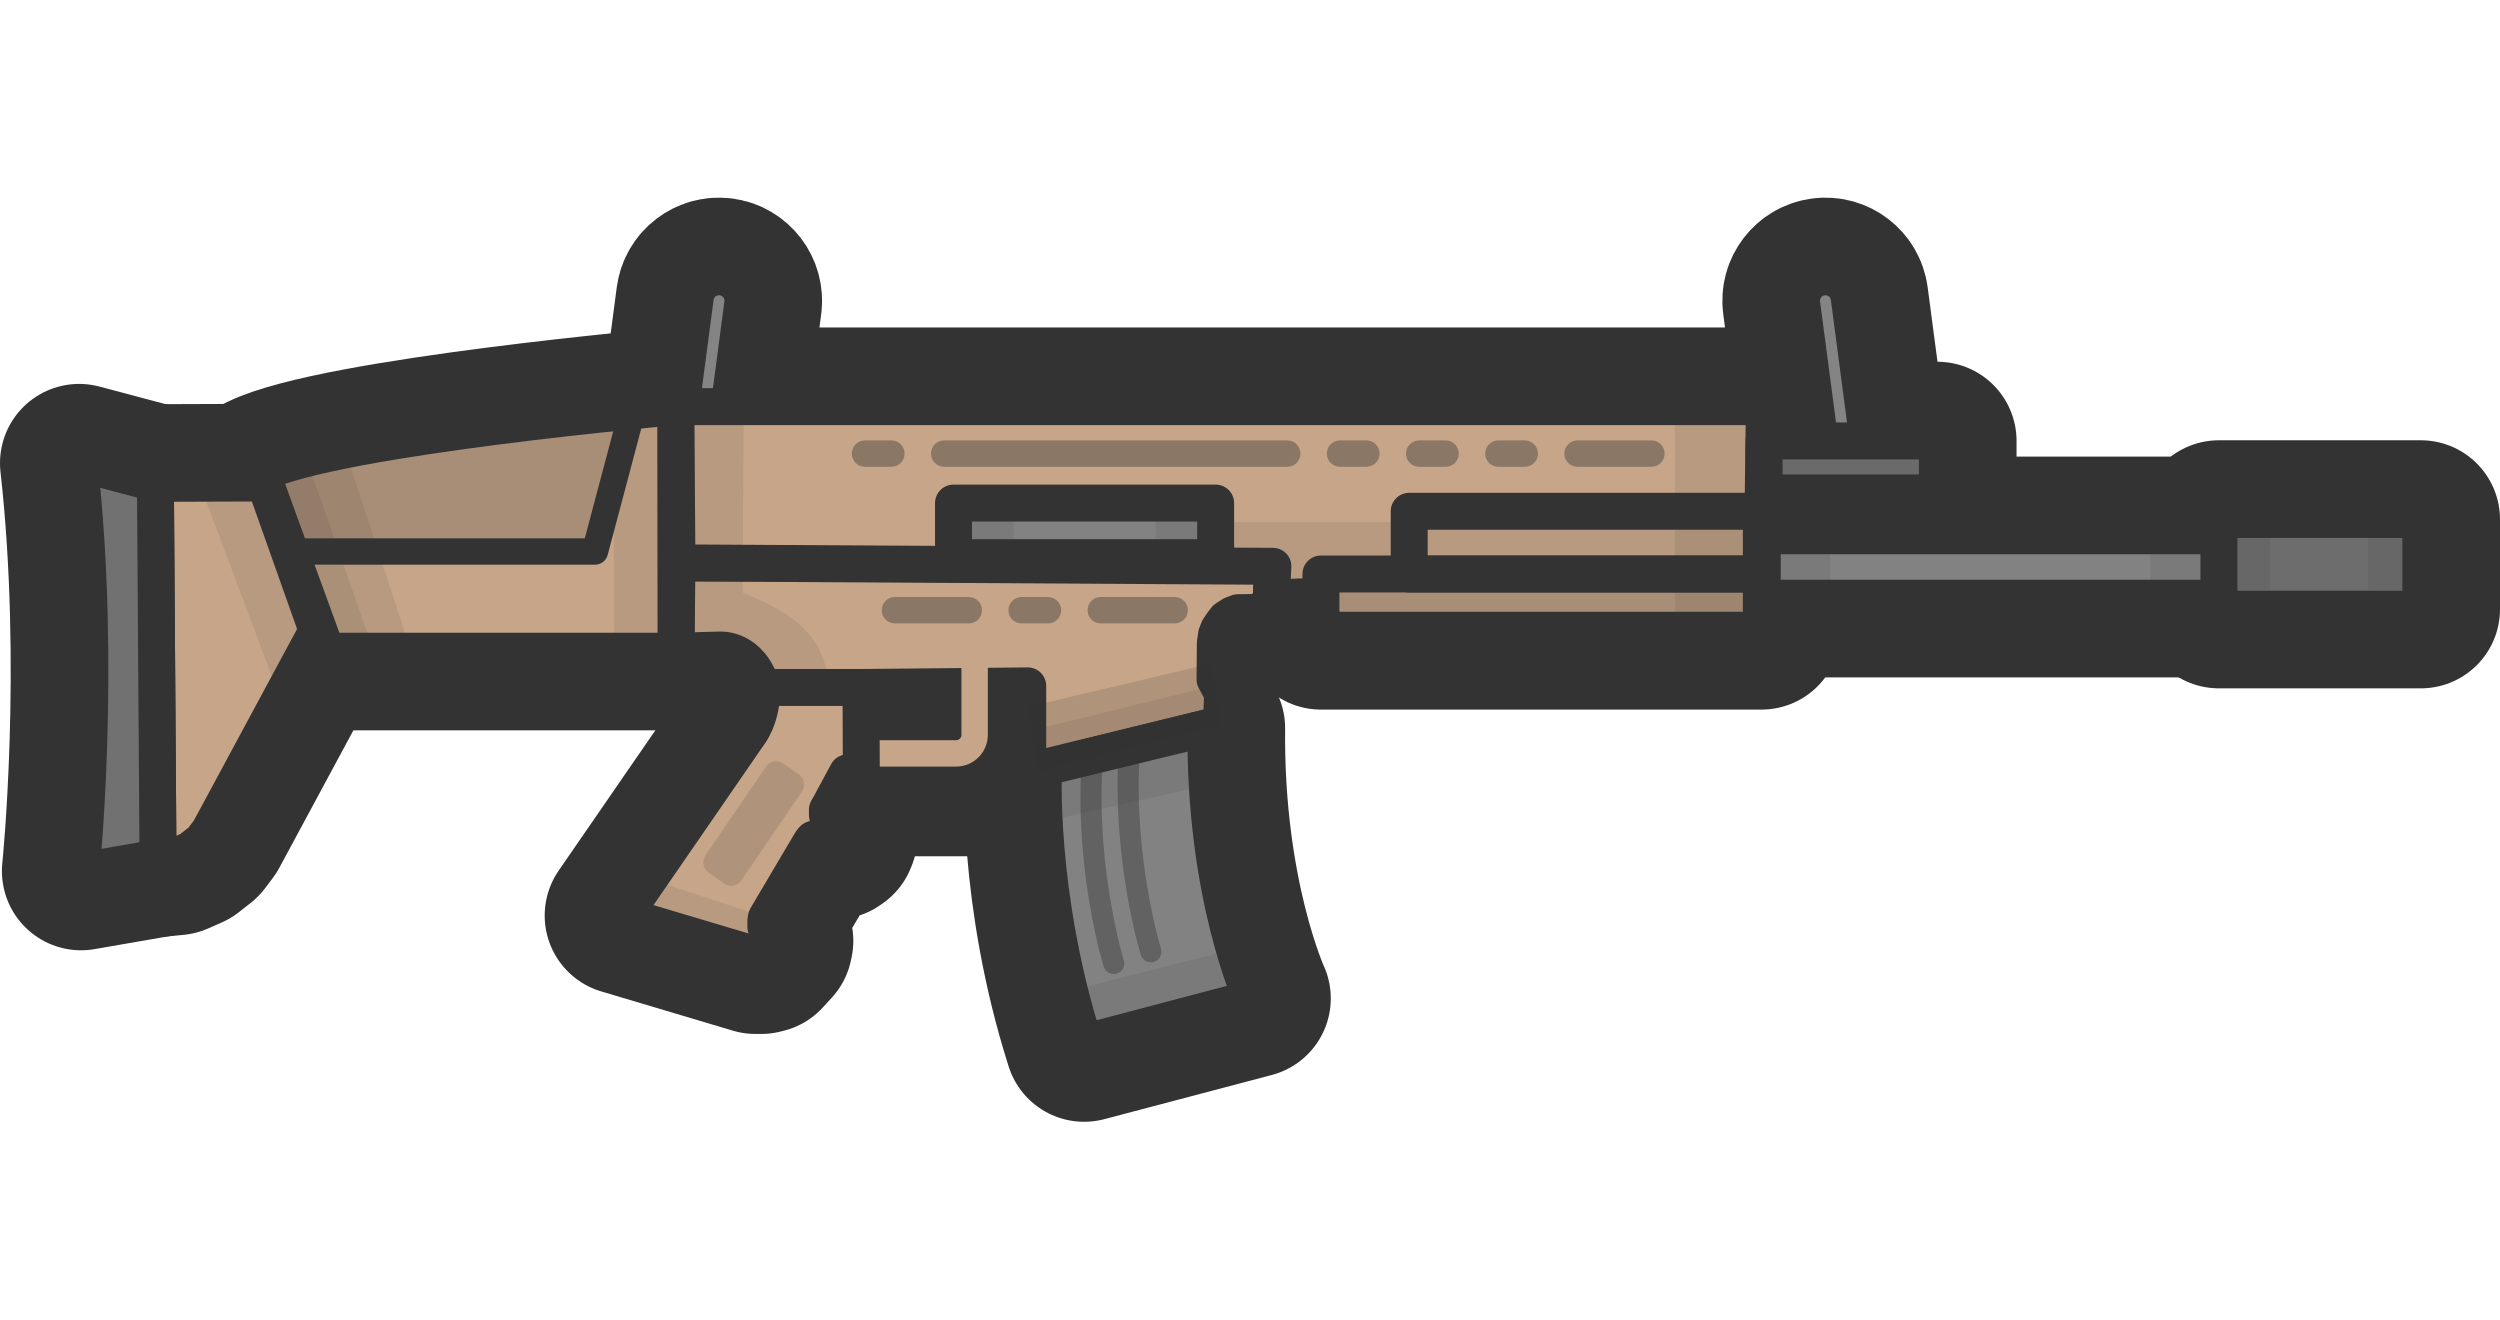
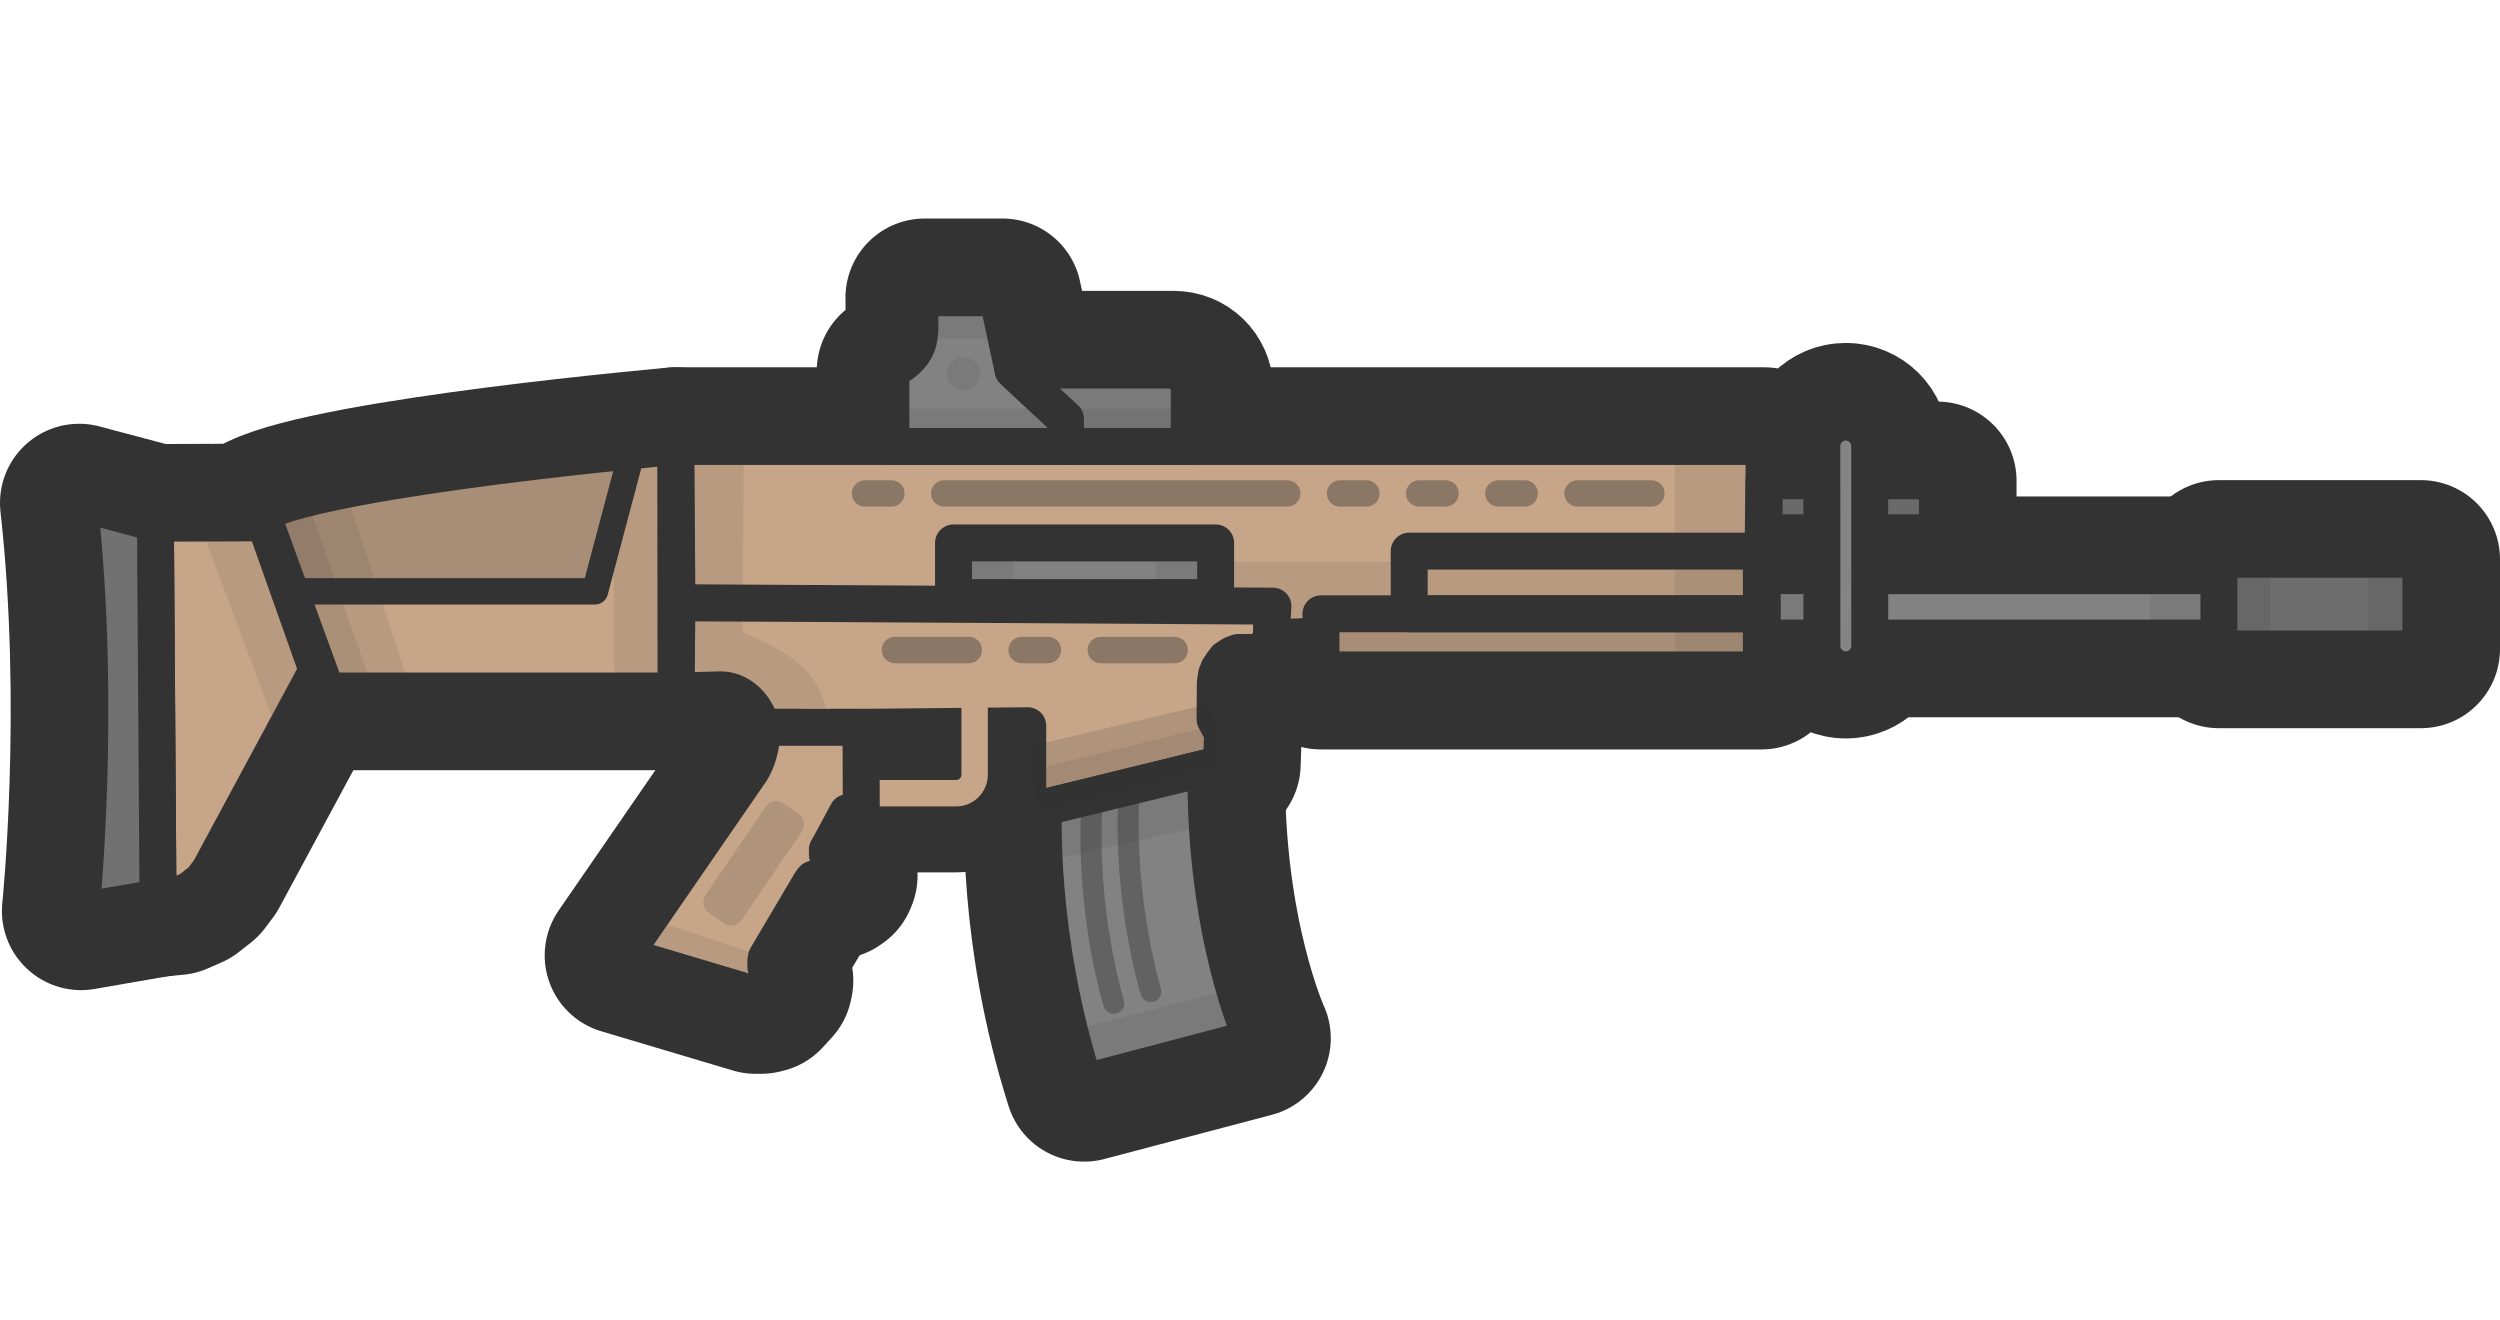
- <svg xmlns="http://www.w3.org/2000/svg" width="473.676mm" height="250mm" viewBox="0 0 473.676 250" version="1.1" id="svg5">
+ <svg xmlns="http://www.w3.org/2000/svg" width="473.676mm" height="250mm" viewBox="0 0 473.676 250" version="1.1" id="svg5" xml:space="preserve">
  <defs id="defs2">
    <clipPath clipPathUnits="userSpaceOnUse" id="clipPath2">
      <path id="lpe_path-effect2" style="stroke:#c7a588;stroke-width:0" class="powerclip" d="M 140.587,221.621 H 182.294 V 258 h -41.707 z m -4.444,-2.621 v 14.2 h 1.904 v 30.757 h 14.2 v -30.757 h 28.853 V 219 H 152.248 138.048 Z" />
    </clipPath>
  </defs>
  <g id="layer1">
-     <g id="g5" transform="translate(-141.9583,-225.4243)">
-       <path style="fill:none;fill-opacity:1;stroke:#333333;stroke-width:30;stroke-linecap:round;stroke-linejoin:round;stroke-miterlimit:4;stroke-dasharray:none;stroke-opacity:1" d="m 305.149,372.666 31.537,2.6e-4" id="path2535-7" />
-       <rect style="fill:none;fill-opacity:1;fill-rule:evenodd;stroke:#333333;stroke-width:30;stroke-linecap:round;stroke-linejoin:round;stroke-miterlimit:4;stroke-dasharray:none;stroke-dashoffset:188.976;stroke-opacity:1" id="rect12463-8" width="9.068" height="36.937" x="442.168" y="339.249" ry="4.534" transform="rotate(-7.51526)" />
-       <rect style="fill:none;fill-opacity:1;fill-rule:evenodd;stroke:#333333;stroke-width:30;stroke-linecap:round;stroke-linejoin:round;stroke-miterlimit:4;stroke-dasharray:none;stroke-dashoffset:188.976;stroke-opacity:1" id="rect12463-1-7" width="9.068" height="36.937" x="-317.264" y="239.062" ry="4.534" transform="matrix(-0.9914101,-0.1307902,-0.1307902,0.9914101,0,0)" />
-       <path style="fill:none;fill-opacity:1;stroke:#333333;stroke-width:30;stroke-linecap:butt;stroke-linejoin:round;stroke-miterlimit:4;stroke-dasharray:none;stroke-opacity:1" d="m 286.335,355.681 c 0,5.886 -2.478,8.828 -2.478,8.828 l -23.697,34.385 24.937,7.434 h 1.084 l 0.62,-0.155 1.704,-1.859 0.131,-0.62 -0.103,-0.274 -0.821,-1.197 -0.342,-0.479 -0.308,-0.718 v -1.129 l 0.103,-0.616 8.105,-13.713 0.513,-0.821 0.274,-0.308 0.513,-0.171 3.009,0.342 h 0.581 l 0.445,-0.308 0.205,-0.513 -0.068,-0.684 -1.573,-2.291 -0.445,-0.992 v -0.992 l 0.479,-0.821 3.317,-6.155 2.63,-0.155 -0.056,-16.021 z" id="path869-7" />
-       <path style="fill:none;fill-opacity:1;stroke:#333333;stroke-width:30;stroke-linecap:butt;stroke-linejoin:round;stroke-miterlimit:4;stroke-dasharray:none;stroke-opacity:1" d="m 270.226,332.067 -0.237,-29.601 206.263,3.9e-4 -0.539,42.404 -83.475,6e-5 -0.808,-6.463 -8.613,0.326 0.319,-6.012 z" id="path2881-9" />
-       <path style="fill:none;fill-opacity:1;stroke:#333333;stroke-width:30;stroke-linecap:butt;stroke-linejoin:round;stroke-miterlimit:4;stroke-dasharray:none;stroke-opacity:1" d="m 347.371,422.969 c -8.976,-28.185 -7.693,-52.095 -7.693,-52.095 l 30.774,-7.497 c -0.332,31.642 8.65,51.22 8.65,51.22 z" id="path5997-1" />
-       <rect style="fill:none;fill-opacity:1;fill-rule:evenodd;stroke:#333333;stroke-width:30;stroke-linecap:round;stroke-linejoin:round;stroke-miterlimit:4;stroke-dasharray:none;stroke-dashoffset:188.976;stroke-opacity:1" id="rect11363-5" width="87.792" height="11.827" x="475.852" y="326.942" ry="0" />
-       <rect style="fill:none;fill-opacity:1;fill-rule:evenodd;stroke:#333333;stroke-width:30;stroke-linecap:round;stroke-linejoin:round;stroke-miterlimit:4;stroke-dasharray:none;stroke-dashoffset:188.976;stroke-opacity:1" id="rect11621-5" width="38.257" height="17.003" x="562.377" y="323.842" />
-       <rect style="fill:none;fill-opacity:1;fill-rule:evenodd;stroke:#333333;stroke-width:30;stroke-linecap:round;stroke-linejoin:round;stroke-miterlimit:4;stroke-dasharray:none;stroke-dashoffset:188.976;stroke-opacity:1" id="rect12125-5" width="32.831" height="9.854" x="476.204" y="308.966" />
-       <path style="fill:none;fill-opacity:1;stroke:#333333;stroke-width:30;stroke-linecap:butt;stroke-linejoin:round;stroke-miterlimit:4;stroke-dasharray:none;stroke-opacity:1" d="m 270.048,348.805 -66.238,3.4e-4 -12.29,-33.708 c 14.383,-6.986 78.468,-12.631 78.468,-12.631 z" id="path12702-8" />
-       <path style="fill:none;fill-opacity:1;stroke:#333333;stroke-width:30;stroke-linecap:butt;stroke-linejoin:round;stroke-miterlimit:4;stroke-dasharray:none;stroke-opacity:1" d="m 202.062,344.893 -20.384,37.834 -1.468,1.957 -2.283,1.794 -2.609,1.142 -3.425,0.326 -0.489,-70.938 20.746,-0.076 z" id="path14655-2" />
-       <path style="fill:none;fill-opacity:1;stroke:#333333;stroke-width:30;stroke-linecap:butt;stroke-linejoin:round;stroke-miterlimit:4;stroke-dasharray:none;stroke-opacity:1" d="m 156.958,313.165 c 4.345,38.745 0.362,77.31 0.362,77.31 l 14.573,-2.53 -0.489,-70.938 z" id="path15569-9" />
+     <g id="g3" transform="translate(48.01259,-184.6103)">
+       <path style="fill:none;fill-opacity:1;stroke:#333333;stroke-width:30;stroke-linecap:butt;stroke-linejoin:round;stroke-miterlimit:4;stroke-dasharray:none;stroke-opacity:1" d="m 157.401,389.705 c -8.976,-28.185 -7.693,-52.095 -7.693,-52.095 l 30.774,-7.497 c -0.332,31.642 8.65,51.22 8.65,51.22 z" id="path5997-18" />
+       <path style="fill:none;fill-opacity:1;stroke:#333333;stroke-width:30;stroke-linecap:butt;stroke-linejoin:round;stroke-miterlimit:4;stroke-dasharray:none;stroke-opacity:1" d="m 96.364,322.417 c -2.264,-7.614 -8.021,-7.098 -8.021,-7.098 l -8.266,0.221 0.178,-16.737 112.91,-2.5e-4 -0.319,6.666 -0.418,0.925 -0.627,0.686 -0.686,0.567 -0.835,0.477 -0.746,0.089 -2.984,0.03 -1.104,0.418 -1.193,0.776 -0.656,0.865 -0.686,1.014 -0.418,1.044 -0.239,1.671 -0.054,6.858 1.428,2.651 -0.204,5.813 -36.711,9.084 v -16.324 l -31.593,0.303 z" id="path2125-7" />
+       <rect style="fill:none;stroke:#333333;stroke-width:30;stroke-dasharray:none;stroke-opacity:1" id="rect1-5" width="30" height="20" x="106.653" y="314.9" ry="3.508" />
+       <path style="fill:none;fill-opacity:1;stroke:#333333;stroke-width:30;stroke-linecap:butt;stroke-linejoin:round;stroke-miterlimit:4;stroke-dasharray:none;stroke-opacity:1" d="m 80.255,298.803 -0.237,-29.601 206.263,3.9e-4 -0.539,42.404 -83.475,6e-5 -0.808,-6.463 -8.613,0.326 0.319,-6.012 z" id="path2881-0" />
+       <path id="rect5446-2" style="fill:none;fill-opacity:0.1;fill-rule:evenodd;stroke:#333333;stroke-width:30;stroke-linecap:round;stroke-linejoin:round;stroke-dasharray:none;stroke-dashoffset:188.976;stroke-opacity:1" d="m 218.991,289.03 h 66.717 v 11.881 H 218.991 Z" />
+       <path id="rect11363-7" style="fill:none;fill-rule:evenodd;stroke:#333333;stroke-width:30;stroke-linecap:round;stroke-linejoin:round;stroke-dasharray:none;stroke-dashoffset:188.976;stroke-opacity:1" d="m 285.881,293.678 h 87.792 v 11.827 H 285.881 Z" />
+       <path id="rect11621-1" style="fill:none;fill-rule:evenodd;stroke:#333333;stroke-width:30;stroke-linecap:round;stroke-linejoin:round;stroke-dasharray:none;stroke-dashoffset:188.976;stroke-opacity:1" d="m 372.406,290.578 h 38.257 v 17.003 h -38.257 z" />
+       <path id="rect12125-55" style="fill:none;fill-rule:evenodd;stroke:#333333;stroke-width:30;stroke-linecap:round;stroke-linejoin:round;stroke-dasharray:none;stroke-dashoffset:188.976;stroke-opacity:1" d="m 286.233,275.702 h 32.831 v 9.854 h -32.831 z" />
+       <path style="fill:none;fill-opacity:1;stroke:#333333;stroke-width:30;stroke-linecap:butt;stroke-linejoin:round;stroke-miterlimit:4;stroke-dasharray:none;stroke-opacity:1" d="m 80.078,315.541 -66.238,3.4e-4 -12.29,-33.708 c 14.383,-6.986 78.468,-12.631 78.468,-12.631 z" id="path12702-85" />
+       <path style="fill:none;fill-opacity:1;stroke:#333333;stroke-width:30;stroke-linecap:butt;stroke-linejoin:round;stroke-miterlimit:4;stroke-dasharray:none;stroke-opacity:1" d="m 12.091,311.629 -20.384,37.834 -1.468,1.957 -2.283,1.794 -2.609,1.142 -3.425,0.326 -0.489,-70.938 20.746,-0.076 z" id="path14655-6" />
+       <path style="fill:none;fill-opacity:1;stroke:#333333;stroke-width:30;stroke-linecap:butt;stroke-linejoin:round;stroke-miterlimit:4;stroke-dasharray:none;stroke-opacity:1" d="m -33.013,279.901 c 4.345,38.745 0.362,77.31 0.362,77.31 l 14.573,-2.53 -0.489,-70.938 z" id="path15569-7" />
+       <path style="fill:none;fill-opacity:1;stroke:#333333;stroke-width:30;stroke-linecap:butt;stroke-linejoin:round;stroke-miterlimit:4;stroke-dasharray:none;stroke-opacity:1" d="m 96.364,322.417 c 0,5.886 -2.478,8.828 -2.478,8.828 l -23.697,34.385 24.937,7.434 h 1.084 l 0.62,-0.155 1.704,-1.859 0.131,-0.62 -0.103,-0.274 -0.821,-1.197 -0.342,-0.479 -0.308,-0.718 v -1.129 l 0.103,-0.616 8.105,-13.713 0.513,-0.821 0.274,-0.308 0.513,-0.171 3.009,0.342 h 0.581 l 0.445,-0.308 0.205,-0.513 -0.068,-0.684 -1.573,-2.291 -0.445,-0.992 V 345.569 l 0.479,-0.821 3.317,-6.155 2.63,-0.155 -0.056,-16.021 z" id="path869-9" />
+       <path id="rect12463-4" style="fill:none;fill-rule:evenodd;stroke:#333333;stroke-width:30;stroke-linecap:round;stroke-linejoin:round;stroke-dasharray:none;stroke-dashoffset:188.976;stroke-opacity:1" d="m 301.708,264.588 c 2.512,-6.7e-4 4.535,2.021 4.535,4.533 l 0.007,35.869 c 7.2e-4,2.512 -2.021,4.535 -4.533,4.535 -2.512,6.7e-4 -4.535,-2.021 -4.535,-4.533 l -0.007,-35.869 c -7.2e-4,-2.512 2.021,-4.535 4.533,-4.535 z" />
    </g>
-     <path id="rect12463" style="fill:#848484;fill-rule:evenodd;stroke:#333333;stroke-width:7;stroke-linecap:round;stroke-linejoin:round;stroke-dashoffset:188.976" d="m 345.278,52.488 c 2.49,-0.329 4.76,1.412 5.088,3.902 l 3.645,27.629 c 0.329,2.49 -1.412,4.76 -3.902,5.088 -2.49,0.329 -4.76,-1.412 -5.088,-3.902 l -3.645,-27.629 c -0.329,-2.49 1.412,-4.76 3.902,-5.088 z" />
-     <path id="rect12463-1" style="fill:#848484;fill-rule:evenodd;stroke:#333333;stroke-width:7;stroke-linecap:round;stroke-linejoin:round;stroke-dashoffset:188.976" d="m 136.819,52.488 c -2.49,-0.329 -4.76,1.412 -5.088,3.902 l -3.645,27.629 c -0.329,2.49 1.412,4.76 3.902,5.088 2.49,0.329 4.76,-1.412 5.088,-3.902 l 3.645,-27.629 c 0.329,-2.49 -1.412,-4.76 -3.902,-5.088 z" />
-     <path style="fill:#c7a588;fill-opacity:1;stroke:#333333;stroke-width:7;stroke-linecap:butt;stroke-linejoin:round;stroke-miterlimit:4;stroke-dasharray:none;stroke-opacity:1" d="m 144.377,130.258 c -2.264,-7.614 -8.021,-7.098 -8.021,-7.098 l -8.266,0.221 0.178,-16.737 112.91,-2.5e-4 -0.319,6.666 -0.418,0.925 -0.627,0.686 -0.686,0.567 -0.835,0.477 -0.746,0.089 -2.984,0.03 -1.104,0.418 -1.193,0.776 -0.656,0.865 -0.686,1.014 -0.418,1.044 -0.239,1.671 -0.054,6.858 1.428,2.651 -0.204,5.813 -36.711,9.084 v -16.324 l -31.593,0.303 z" id="path2125" />
-     <rect style="fill:none;stroke:#c7a588;stroke-width:5;stroke-dasharray:none;stroke-opacity:1" id="rect1" width="30" height="20" x="154.666" y="122.742" ry="3.508" />
-     <path style="fill:#c7a588;fill-opacity:1;stroke:#333333;stroke-width:7;stroke-linecap:butt;stroke-linejoin:round;stroke-miterlimit:4;stroke-dasharray:none;stroke-opacity:1" d="m 128.268,106.645 -0.237,-29.601 206.263,3.87e-4 -0.539,42.404 -83.475,6e-5 -0.808,-6.463 -8.613,0.326 0.319,-6.012 z" id="path2881" />
-     <path id="rect3899" style="fill:#333333;fill-opacity:0.2;fill-rule:evenodd;stroke:#333333;stroke-width:7;stroke-linecap:round;stroke-linejoin:round;stroke-dashoffset:188.976" d="m 250.281,108.753 h 83.44 v 10.66 H 250.281 Z" />
-     <path id="rect4859" style="fill:#828282;fill-rule:evenodd;stroke:#333333;stroke-width:7;stroke-linecap:round;stroke-linejoin:round;stroke-dashoffset:188.976;stroke-dasharray:none" d="m 180.663,95.319 h 49.664 v 10.347 h -49.664 z" />
-     <path id="rect5446" style="fill:#333333;fill-opacity:0.1;fill-rule:evenodd;stroke:#333333;stroke-width:7;stroke-linecap:round;stroke-linejoin:round;stroke-dashoffset:188.976" d="m 267.004,96.871 h 66.717 v 11.881 h -66.717 z" />
-     <path id="rect5710" style="fill:#333333;fill-opacity:0.4;fill-rule:evenodd;stroke:#333333;stroke-width:0;stroke-linecap:round;stroke-linejoin:round;stroke-dashoffset:188.976" d="m 178.894,83.443 h 65 c 1.385,0 2.5,1.115 2.5,2.5 0,1.385 -1.115,2.5 -2.5,2.5 h -65 c -1.385,0 -2.5,-1.115 -2.5,-2.5 0,-1.385 1.115,-2.5 2.5,-2.5 z" />
-     <path id="rect5710-4" style="fill:#333333;fill-opacity:0.4;fill-rule:evenodd;stroke:#333333;stroke-width:0;stroke-linecap:round;stroke-linejoin:round;stroke-dashoffset:188.976" d="m 253.894,83.443 h 5 c 1.385,0 2.5,1.115 2.5,2.5 0,1.385 -1.115,2.5 -2.5,2.5 h -5 c -1.385,0 -2.5,-1.115 -2.5,-2.5 0,-1.385 1.115,-2.5 2.5,-2.5 z" />
-     <path id="rect5710-4-7" style="fill:#333333;fill-opacity:0.4;fill-rule:evenodd;stroke:#333333;stroke-width:0;stroke-linecap:round;stroke-linejoin:round;stroke-dashoffset:188.976" d="m 268.894,83.443 h 5 c 1.385,0 2.5,1.115 2.5,2.5 0,1.385 -1.115,2.5 -2.5,2.5 h -5 c -1.385,0 -2.5,-1.115 -2.5,-2.5 0,-1.385 1.115,-2.5 2.5,-2.5 z" />
-     <path id="rect5710-4-7-70" style="fill:#333333;fill-opacity:0.4;fill-rule:evenodd;stroke:#333333;stroke-width:0;stroke-linecap:round;stroke-linejoin:round;stroke-dashoffset:188.976" d="m 193.562,113.118 h 5 c 1.385,0 2.5,1.115 2.5,2.5 0,1.385 -1.115,2.5 -2.5,2.5 h -5 c -1.385,0 -2.5,-1.115 -2.5,-2.5 0,-1.385 1.115,-2.5 2.5,-2.5 z" />
-     <path id="rect5710-4-7-70-9" style="fill:#333333;fill-opacity:0.4;fill-rule:evenodd;stroke:#333333;stroke-width:0;stroke-linecap:round;stroke-linejoin:round;stroke-dashoffset:188.976" d="m 163.894,83.443 h 5 c 1.385,0 2.5,1.115 2.5,2.5 0,1.385 -1.115,2.5 -2.5,2.5 h -5 c -1.385,0 -2.5,-1.115 -2.5,-2.5 0,-1.385 1.115,-2.5 2.5,-2.5 z" />
-     <path id="rect5710-4-7-7" style="fill:#333333;fill-opacity:0.4;fill-rule:evenodd;stroke:#333333;stroke-width:0;stroke-linecap:round;stroke-linejoin:round;stroke-dashoffset:188.976" d="m 283.894,83.443 h 5 c 1.385,0 2.5,1.115 2.5,2.5 0,1.385 -1.115,2.5 -2.5,2.5 h -5 c -1.385,0 -2.5,-1.115 -2.5,-2.5 0,-1.385 1.115,-2.5 2.5,-2.5 z" />
-     <path id="rect5710-4-7-7-3" style="fill:#333333;fill-opacity:0.4;fill-rule:evenodd;stroke:#333333;stroke-width:0;stroke-linecap:round;stroke-linejoin:round;stroke-dashoffset:188.976" d="m 298.894,83.443 h 14 c 1.385,0 2.5,1.115 2.5,2.5 0,1.385 -1.115,2.5 -2.5,2.5 h -14 c -1.385,0 -2.5,-1.115 -2.5,-2.5 0,-1.385 1.115,-2.5 2.5,-2.5 z" />
-     <path id="rect5710-4-7-7-3-6" style="fill:#333333;fill-opacity:0.4;fill-rule:evenodd;stroke:#333333;stroke-width:0;stroke-linecap:round;stroke-linejoin:round;stroke-dashoffset:188.976" d="m 169.562,113.118 h 14 c 1.385,0 2.5,1.115 2.5,2.5 0,1.385 -1.115,2.5 -2.5,2.5 h -14 c -1.385,0 -2.5,-1.115 -2.5,-2.5 0,-1.385 1.115,-2.5 2.5,-2.5 z" />
-     <path id="rect5710-4-7-7-3-6-9" style="fill:#333333;fill-opacity:0.4;fill-rule:evenodd;stroke:#333333;stroke-width:0;stroke-linecap:round;stroke-linejoin:round;stroke-dashoffset:188.976" d="m 208.562,113.118 h 14 c 1.385,0 2.5,1.115 2.5,2.5 0,1.385 -1.115,2.5 -2.5,2.5 h -14 c -1.385,0 -2.5,-1.115 -2.5,-2.5 0,-1.385 1.115,-2.5 2.5,-2.5 z" />
-     <path style="fill:#828282;fill-opacity:1;stroke:#333333;stroke-width:7;stroke-linecap:butt;stroke-linejoin:round;stroke-miterlimit:4;stroke-dasharray:none;stroke-opacity:1" d="m 205.413,197.547 c -8.976,-28.185 -7.693,-52.095 -7.693,-52.095 l 30.774,-7.497 c -0.332,31.642 8.65,51.22 8.65,51.22 z" id="path5997" />
-     <path style="fill:#333333;fill-opacity:0.1;stroke:#000000;stroke-width:0;stroke-linecap:butt;stroke-linejoin:miter;stroke-miterlimit:4;stroke-dasharray:none;stroke-opacity:1" d="m 140.891,80.102 -0.188,32.179 c 12.81,5.171 15.456,9.885 16.694,18.782 l -13.02,-0.805 -1.98,-5.181 -9.221,-2.258 -5.086,0.563 -0.059,-44.999 z" id="path8076" />
-     <path style="fill:#333333;fill-opacity:0.1;stroke:#000000;stroke-width:0;stroke-linecap:butt;stroke-linejoin:miter;stroke-miterlimit:4;stroke-dasharray:none;stroke-opacity:1" d="m 194.727,146.28 0.226,-7.753 36.126,-8.933 0.358,7.602 z" id="path8958" />
-     <path style="fill:#333333;fill-opacity:0.15;stroke:#000000;stroke-width:0;stroke-linecap:butt;stroke-linejoin:miter;stroke-miterlimit:4;stroke-dasharray:none;stroke-opacity:1" d="m 229.504,125.716 1.933,11.479 -35.071,9.118 -1.393,-12.419 z" id="path8993" />
-     <path id="rect9726" style="fill:#333333;fill-opacity:0.1;fill-rule:evenodd;stroke:#333333;stroke-width:0;stroke-linecap:round;stroke-linejoin:round;stroke-dashoffset:188.976" d="m 183.55,95.319 h 5.614 c 1.599,0 2.887,1.288 2.887,2.887 v 6.17 c 0,1.599 -1.288,2.887 -2.887,2.887 h -5.614 c -1.599,0 -2.887,-1.288 -2.887,-2.887 v -6.17 c 0,-1.599 1.288,-2.887 2.887,-2.887 z" />
-     <path id="rect9726-9" style="fill:#333333;fill-opacity:0.1;fill-rule:evenodd;stroke:#333333;stroke-width:0;stroke-linecap:round;stroke-linejoin:round;stroke-dashoffset:188.976" d="m 221.825,95.319 h 5.614 c 1.599,0 2.887,1.288 2.887,2.887 v 6.17 c 0,1.599 -1.288,2.887 -2.887,2.887 h -5.614 c -1.599,0 -2.887,-1.288 -2.887,-2.887 v -6.17 c 0,-1.599 1.288,-2.887 2.887,-2.887 z" />
-     <path id="rect9905" style="fill:#333333;fill-opacity:0.1;fill-rule:evenodd;stroke:#333333;stroke-width:0;stroke-linecap:round;stroke-linejoin:round;stroke-dashoffset:188.976" d="m 320.211,77.576 h 11.196 c 1.599,0 2.887,1.288 2.887,2.887 v 35.427 c 0,1.599 -1.288,2.887 -2.887,2.887 h -11.196 c -1.599,0 -2.887,-1.288 -2.887,-2.887 V 80.463 c 0,-1.599 1.288,-2.887 2.887,-2.887 z" />
-     <path style="fill:#333333;fill-opacity:0.1;stroke:#000000;stroke-width:0;stroke-linecap:butt;stroke-linejoin:miter;stroke-miterlimit:4;stroke-dasharray:none;stroke-opacity:1" d="m 230.562,98.898 h 34.93 l 1.512,9.855 -14.345,-0.251 -3.186,4.483 -8.613,0.326 0.319,-6.012 -10.852,-0.036 z" id="path10056" />
-     <path style="fill:#333333;fill-opacity:0.1;stroke:#000000;stroke-width:0;stroke-linecap:butt;stroke-linejoin:miter;stroke-miterlimit:4;stroke-dasharray:none;stroke-opacity:1" d="m 205.413,197.547 31.731,-8.372 -2.956,-9.464 -32.05,8.186 z" id="path10713" />
-     <path style="fill:#333333;fill-opacity:0.1;stroke:#000000;stroke-width:0;stroke-linecap:butt;stroke-linejoin:miter;stroke-miterlimit:4;stroke-dasharray:none;stroke-opacity:1" d="m 197.72,145.452 30.774,-7.497 -0.271,10.954 -29.968,6.66 z" id="path10814" />
-     <path style="fill:none;stroke:#333333;stroke-width:4;stroke-linecap:round;stroke-linejoin:miter;stroke-miterlimit:4;stroke-dasharray:none;stroke-opacity:0.4" d="m 206.871,145.383 c -1.125,20.11 4.148,37.162 4.148,37.162" id="path10849" />
-     <path style="fill:none;stroke:#333333;stroke-width:4;stroke-linecap:round;stroke-linejoin:miter;stroke-miterlimit:4;stroke-dasharray:none;stroke-opacity:0.4" d="m 213.904,143.16 c -1.125,20.11 4.148,37.162 4.148,37.162" id="path10849-5" />
-     <path id="rect11363" style="fill:#828282;fill-rule:evenodd;stroke:#333333;stroke-width:7;stroke-linecap:round;stroke-linejoin:round;stroke-dashoffset:188.976" d="m 333.894,101.519 h 87.792 v 11.827 h -87.792 z" />
-     <path id="rect11621" style="fill:#6d6d6d;fill-rule:evenodd;stroke:#333333;stroke-width:7;stroke-linecap:round;stroke-linejoin:round;stroke-dashoffset:188.976" d="m 420.419,98.419 h 38.257 v 17.003 h -38.257 z" />
-     <path id="rect11849" style="fill:#333333;fill-opacity:0.1;fill-rule:evenodd;stroke:#333333;stroke-width:0;stroke-linecap:round;stroke-linejoin:round;stroke-dashoffset:188.976" d="m 334.246,101.871 h 12.488 v 11.72 h -12.488 z" />
-     <path id="rect11849-4" style="fill:#333333;fill-opacity:0.1;fill-rule:evenodd;stroke:#333333;stroke-width:0;stroke-linecap:round;stroke-linejoin:round;stroke-dashoffset:188.976" d="m 407.418,101.626 h 14.268 v 11.72 h -14.268 z" />
-     <path id="rect12019" style="fill:#333333;fill-opacity:0.1;fill-rule:evenodd;stroke:#333333;stroke-width:0;stroke-linecap:round;stroke-linejoin:round;stroke-dashoffset:188.976" d="m 448.695,98.419 h 9.981 v 17.279 h -9.981 z" />
-     <path id="rect12021" style="fill:#333333;fill-opacity:0.1;fill-rule:evenodd;stroke:#333333;stroke-width:0;stroke-linecap:round;stroke-linejoin:round;stroke-dashoffset:188.976" d="m 420.419,98.419 h 9.738 v 16.015 h -9.738 z" />
-     <path id="rect12125" style="fill:#6a6a6a;fill-rule:evenodd;stroke:#333333;stroke-width:7;stroke-linecap:round;stroke-linejoin:round;stroke-dashoffset:188.976" d="m 334.246,83.544 h 32.831 v 9.854 h -32.831 z" />
-     <path style="fill:#c7a588;fill-opacity:1;stroke:#333333;stroke-width:7;stroke-linecap:butt;stroke-linejoin:round;stroke-miterlimit:4;stroke-dasharray:none;stroke-opacity:1" d="M 128.09,123.382 61.852,123.383 49.563,89.674 C 63.946,82.688 128.031,77.044 128.031,77.044 Z" id="path12702" />
-     <path id="rect13420" style="fill:#333333;fill-opacity:0.1;fill-rule:evenodd;stroke:#333333;stroke-width:0;stroke-linecap:round;stroke-linejoin:round;stroke-dashoffset:188.976" d="m 120.828,76.687 h 2.728 c 2.512,0 4.534,2.022 4.534,4.534 v 37.627 c 0,2.512 -2.022,4.534 -4.534,4.534 h -2.728 c -2.512,0 -4.534,-2.022 -4.534,-4.534 V 81.221 c 0,-2.512 2.022,-4.534 4.534,-4.534 z" />
-     <path style="fill:#333333;fill-opacity:0.1;stroke:#000000;stroke-width:0;stroke-linecap:butt;stroke-linejoin:miter;stroke-miterlimit:4;stroke-dasharray:none;stroke-opacity:1" d="M 49.563,89.674 61.852,123.383 77.749,122.971 65.609,85.944 Z" id="path13902" />
-     <path style="fill:#333333;fill-opacity:0.1;stroke:#000000;stroke-width:0;stroke-linecap:butt;stroke-linejoin:miter;stroke-miterlimit:4;stroke-dasharray:none;stroke-opacity:1" d="M 61.852,123.383 70.768,123.275 58.476,88.068 49.563,89.674 Z" id="path14003" />
-     <path style="fill:none;stroke:#333333;stroke-width:5;stroke-linecap:butt;stroke-linejoin:round;stroke-miterlimit:4;stroke-dasharray:none;stroke-opacity:1" d="m 56.767,104.493 h 55.957 l 6.449,-24.28" id="path14169" />
-     <path style="fill:#333333;fill-opacity:0.2;stroke:#000000;stroke-width:0;stroke-linecap:butt;stroke-linejoin:miter;stroke-miterlimit:4;stroke-dasharray:none;stroke-opacity:1" d="M 56.767,104.493 49.563,89.674 119.174,80.213 112.725,104.493 Z" id="path14386" />
-     <path style="fill:#c7a588;fill-opacity:1;stroke:#333333;stroke-width:7;stroke-linecap:butt;stroke-linejoin:round;stroke-miterlimit:4;stroke-dasharray:none;stroke-opacity:1" d="m 60.104,119.47 -20.384,37.834 -1.468,1.957 -2.283,1.794 -2.609,1.142 -3.425,0.326 -0.489,-70.938 20.746,-0.076 z" id="path14655" />
-     <path style="fill:#333333;fill-opacity:0.1;stroke:#000000;stroke-width:0;stroke-linecap:butt;stroke-linejoin:miter;stroke-miterlimit:4;stroke-dasharray:none;stroke-opacity:1" d="M 50.192,91.508 60.104,119.47 53.048,132.252 37.921,91.952 Z" id="path15140" />
-     <path style="fill:#717171;fill-opacity:1;stroke:#333333;stroke-width:7;stroke-linecap:butt;stroke-linejoin:round;stroke-miterlimit:4;stroke-dasharray:none;stroke-opacity:1" d="m 15,87.743 c 4.345,38.745 0.362,77.31 0.362,77.31 L 29.935,162.523 29.446,91.585 Z" id="path15569" />
-     <path style="fill:#c7a588;fill-opacity:1;stroke:#333333;stroke-width:7;stroke-linecap:butt;stroke-linejoin:round;stroke-miterlimit:4;stroke-dasharray:none;stroke-opacity:1" d="m 144.377,130.258 c 0,5.886 -2.478,8.828 -2.478,8.828 l -23.697,34.385 24.937,7.434 h 1.084 l 0.62,-0.155 1.704,-1.859 0.131,-0.62 -0.103,-0.274 -0.821,-1.197 -0.342,-0.479 -0.308,-0.718 v -1.129 l 0.103,-0.616 8.105,-13.713 0.513,-0.821 0.274,-0.308 0.513,-0.171 3.009,0.342 h 0.581 l 0.445,-0.308 0.205,-0.513 -0.068,-0.684 -1.573,-2.291 -0.445,-0.992 v -0.992 l 0.479,-0.821 3.317,-6.155 2.63,-0.155 -0.056,-16.021 z" id="path869" />
-     <path id="rect8607" style="fill:#333333;fill-opacity:0.15;fill-rule:evenodd;stroke:#333333;stroke-width:0;stroke-linecap:round;stroke-linejoin:round;stroke-dashoffset:188.976" d="m 148.412,144.656 2.905,2.022 c 1.082,0.753 1.356,2.237 0.613,3.326 l -11.445,16.783 c -0.743,1.089 -2.212,1.36 -3.295,0.607 l -2.905,-2.022 c -1.082,-0.753 -1.356,-2.237 -0.613,-3.326 l 11.445,-16.783 c 0.743,-1.089 2.212,-1.36 3.295,-0.607 z" />
-     <path style="fill:#333333;fill-opacity:0.1;stroke:#000000;stroke-width:0;stroke-linecap:butt;stroke-linejoin:miter;stroke-miterlimit:4;stroke-dasharray:none;stroke-opacity:1" d="m 118.201,173.471 5.01,-6.88 21.994,7.269 -0.983,7.045 z" id="path8890" />
+     <g id="g6" transform="translate(-0.25561,9.565903)">
+       <path style="fill:none;fill-opacity:1;stroke:#333333;stroke-width:30;stroke-linecap:butt;stroke-linejoin:round;stroke-dasharray:none;stroke-opacity:1" d="M 170,75.026 V 60.727 c 6.734,-3.875 5.371,-6.739 5.444,-13.888 h 14.765 l 2.941,13.704 c 0.025,0.164 9.929,9.251 9.929,9.251 v 5.231 z" id="path1-1" />
+       <path style="fill:none;fill-opacity:1;stroke:#333333;stroke-width:30;stroke-linecap:butt;stroke-linejoin:round;stroke-dasharray:none;stroke-opacity:1" d="m 193.15,60.544 29.433,-3.44e-4 c 2.276,-0.004 3.823,1.665 3.956,3.706 v 10.777 l -23.46,-4.7e-5 v -5.231 z" id="path2-6" />
+     </g>
+     <g id="g7" transform="translate(4.3515096e-5,-1.178565)">
+       <path style="fill:#c7a588;fill-opacity:1;stroke:#333333;stroke-width:7;stroke-linecap:butt;stroke-linejoin:round;stroke-miterlimit:4;stroke-dasharray:none;stroke-opacity:1" d="m 144.377,138.985 c -2.264,-7.614 -8.021,-7.098 -8.021,-7.098 l -8.266,0.221 0.178,-16.737 112.91,-2.5e-4 -0.319,6.666 -0.418,0.925 -0.627,0.686 -0.686,0.567 -0.835,0.477 -0.746,0.089 -2.984,0.03 -1.104,0.418 -1.193,0.776 -0.656,0.865 -0.686,1.014 -0.418,1.044 -0.239,1.671 -0.054,6.858 1.428,2.651 -0.204,5.813 -36.711,9.084 v -16.324 l -31.593,0.303 z" id="path2125" />
+       <rect style="fill:none;stroke:#c7a588;stroke-width:5;stroke-dasharray:none;stroke-opacity:1" id="rect1" width="30" height="20" x="154.666" y="131.469" ry="3.508" />
+       <path style="fill:#c7a588;fill-opacity:1;stroke:#333333;stroke-width:7;stroke-linecap:butt;stroke-linejoin:round;stroke-miterlimit:4;stroke-dasharray:none;stroke-opacity:1" d="m 128.268,115.371 -0.237,-29.601 206.263,3.87e-4 -0.539,42.404 -83.475,6e-5 -0.808,-6.463 -8.613,0.326 0.319,-6.012 z" id="path2881" />
+       <path id="rect3899" style="fill:#333333;fill-opacity:0.2;fill-rule:evenodd;stroke:#333333;stroke-width:7;stroke-linecap:round;stroke-linejoin:round;stroke-dashoffset:188.976" d="m 250.281,117.479 h 83.44 v 10.66 H 250.281 Z" />
+       <path id="rect4859" style="fill:#828282;fill-rule:evenodd;stroke:#333333;stroke-width:7;stroke-linecap:round;stroke-linejoin:round;stroke-dasharray:none;stroke-dashoffset:188.976" d="m 180.663,104.046 h 49.664 v 10.347 h -49.664 z" />
+       <path id="rect5446" style="fill:#333333;fill-opacity:0.1;fill-rule:evenodd;stroke:#333333;stroke-width:7;stroke-linecap:round;stroke-linejoin:round;stroke-dashoffset:188.976" d="m 267.004,105.598 h 66.717 v 11.881 h -66.717 z" />
+       <path id="rect5710" style="fill:#333333;fill-opacity:0.4;fill-rule:evenodd;stroke:#333333;stroke-width:0;stroke-linecap:round;stroke-linejoin:round;stroke-dashoffset:188.976" d="m 178.894,92.17 h 65 c 1.385,0 2.5,1.115 2.5,2.5 0,1.385 -1.115,2.5 -2.5,2.5 h -65 c -1.385,0 -2.5,-1.115 -2.5,-2.5 0,-1.385 1.115,-2.5 2.5,-2.5 z" />
+       <path id="rect5710-4" style="fill:#333333;fill-opacity:0.4;fill-rule:evenodd;stroke:#333333;stroke-width:0;stroke-linecap:round;stroke-linejoin:round;stroke-dashoffset:188.976" d="m 253.894,92.17 h 5 c 1.385,0 2.5,1.115 2.5,2.5 0,1.385 -1.115,2.5 -2.5,2.5 h -5 c -1.385,0 -2.5,-1.115 -2.5,-2.5 0,-1.385 1.115,-2.5 2.5,-2.5 z" />
+       <path id="rect5710-4-7" style="fill:#333333;fill-opacity:0.4;fill-rule:evenodd;stroke:#333333;stroke-width:0;stroke-linecap:round;stroke-linejoin:round;stroke-dashoffset:188.976" d="m 268.894,92.17 h 5 c 1.385,0 2.5,1.115 2.5,2.5 0,1.385 -1.115,2.5 -2.5,2.5 h -5 c -1.385,0 -2.5,-1.115 -2.5,-2.5 0,-1.385 1.115,-2.5 2.5,-2.5 z" />
+       <path id="rect5710-4-7-70" style="fill:#333333;fill-opacity:0.4;fill-rule:evenodd;stroke:#333333;stroke-width:0;stroke-linecap:round;stroke-linejoin:round;stroke-dashoffset:188.976" d="m 193.562,121.844 h 5 c 1.385,0 2.5,1.115 2.5,2.5 0,1.385 -1.115,2.5 -2.5,2.5 h -5 c -1.385,0 -2.5,-1.115 -2.5,-2.5 0,-1.385 1.115,-2.5 2.5,-2.5 z" />
+       <path id="rect5710-4-7-70-9" style="fill:#333333;fill-opacity:0.4;fill-rule:evenodd;stroke:#333333;stroke-width:0;stroke-linecap:round;stroke-linejoin:round;stroke-dashoffset:188.976" d="m 163.894,92.17 h 5 c 1.385,0 2.5,1.115 2.5,2.5 0,1.385 -1.115,2.5 -2.5,2.5 h -5 c -1.385,0 -2.5,-1.115 -2.5,-2.5 0,-1.385 1.115,-2.5 2.5,-2.5 z" />
+       <path id="rect5710-4-7-7" style="fill:#333333;fill-opacity:0.4;fill-rule:evenodd;stroke:#333333;stroke-width:0;stroke-linecap:round;stroke-linejoin:round;stroke-dashoffset:188.976" d="m 283.894,92.17 h 5 c 1.385,0 2.5,1.115 2.5,2.5 0,1.385 -1.115,2.5 -2.5,2.5 h -5 c -1.385,0 -2.5,-1.115 -2.5,-2.5 0,-1.385 1.115,-2.5 2.5,-2.5 z" />
+       <path id="rect5710-4-7-7-3" style="fill:#333333;fill-opacity:0.4;fill-rule:evenodd;stroke:#333333;stroke-width:0;stroke-linecap:round;stroke-linejoin:round;stroke-dashoffset:188.976" d="m 298.894,92.17 h 14 c 1.385,0 2.5,1.115 2.5,2.5 0,1.385 -1.115,2.5 -2.5,2.5 h -14 c -1.385,0 -2.5,-1.115 -2.5,-2.5 0,-1.385 1.115,-2.5 2.5,-2.5 z" />
+       <path id="rect5710-4-7-7-3-6" style="fill:#333333;fill-opacity:0.4;fill-rule:evenodd;stroke:#333333;stroke-width:0;stroke-linecap:round;stroke-linejoin:round;stroke-dashoffset:188.976" d="m 169.562,121.844 h 14 c 1.385,0 2.5,1.115 2.5,2.5 0,1.385 -1.115,2.5 -2.5,2.5 h -14 c -1.385,0 -2.5,-1.115 -2.5,-2.5 0,-1.385 1.115,-2.5 2.5,-2.5 z" />
+       <path id="rect5710-4-7-7-3-6-9" style="fill:#333333;fill-opacity:0.4;fill-rule:evenodd;stroke:#333333;stroke-width:0;stroke-linecap:round;stroke-linejoin:round;stroke-dashoffset:188.976" d="m 208.562,121.844 h 14 c 1.385,0 2.5,1.115 2.5,2.5 0,1.385 -1.115,2.5 -2.5,2.5 h -14 c -1.385,0 -2.5,-1.115 -2.5,-2.5 0,-1.385 1.115,-2.5 2.5,-2.5 z" />
+       <path style="fill:#828282;fill-opacity:1;stroke:#333333;stroke-width:7;stroke-linecap:butt;stroke-linejoin:round;stroke-miterlimit:4;stroke-dasharray:none;stroke-opacity:1" d="m 205.413,206.274 c -8.976,-28.185 -7.693,-52.095 -7.693,-52.095 l 30.774,-7.497 c -0.332,31.642 8.65,51.22 8.65,51.22 z" id="path5997" />
+       <path style="fill:#333333;fill-opacity:0.1;stroke:#000000;stroke-width:0;stroke-linecap:butt;stroke-linejoin:miter;stroke-miterlimit:4;stroke-dasharray:none;stroke-opacity:1" d="m 140.891,88.829 -0.188,32.179 c 12.81,5.171 15.456,9.885 16.694,18.782 l -13.02,-0.805 -1.98,-5.181 -9.221,-2.258 -5.086,0.563 -0.059,-44.999 z" id="path8076" />
+       <path style="fill:#333333;fill-opacity:0.1;stroke:#000000;stroke-width:0;stroke-linecap:butt;stroke-linejoin:miter;stroke-miterlimit:4;stroke-dasharray:none;stroke-opacity:1" d="m 194.727,155.006 0.226,-7.753 36.126,-8.933 0.358,7.602 z" id="path8958" />
+       <path style="fill:#333333;fill-opacity:0.15;stroke:#000000;stroke-width:0;stroke-linecap:butt;stroke-linejoin:miter;stroke-miterlimit:4;stroke-dasharray:none;stroke-opacity:1" d="m 229.504,134.443 1.933,11.479 -35.071,9.118 -1.393,-12.419 z" id="path8993" />
+       <path id="rect9726" style="fill:#333333;fill-opacity:0.1;fill-rule:evenodd;stroke:#333333;stroke-width:0;stroke-linecap:round;stroke-linejoin:round;stroke-dashoffset:188.976" d="m 183.55,104.046 h 5.614 c 1.599,0 2.887,1.288 2.887,2.887 v 6.17 c 0,1.599 -1.288,2.887 -2.887,2.887 h -5.614 c -1.599,0 -2.887,-1.288 -2.887,-2.887 v -6.17 c 0,-1.599 1.288,-2.887 2.887,-2.887 z" />
+       <path id="rect9726-9" style="fill:#333333;fill-opacity:0.1;fill-rule:evenodd;stroke:#333333;stroke-width:0;stroke-linecap:round;stroke-linejoin:round;stroke-dashoffset:188.976" d="m 221.825,104.046 h 5.614 c 1.599,0 2.887,1.288 2.887,2.887 v 6.17 c 0,1.599 -1.288,2.887 -2.887,2.887 h -5.614 c -1.599,0 -2.887,-1.288 -2.887,-2.887 v -6.17 c 0,-1.599 1.288,-2.887 2.887,-2.887 z" />
+       <path id="rect9905" style="fill:#333333;fill-opacity:0.1;fill-rule:evenodd;stroke:#333333;stroke-width:0;stroke-linecap:round;stroke-linejoin:round;stroke-dashoffset:188.976" d="m 320.211,86.302 h 11.196 c 1.599,0 2.887,1.288 2.887,2.887 v 35.427 c 0,1.599 -1.288,2.887 -2.887,2.887 h -11.196 c -1.599,0 -2.887,-1.288 -2.887,-2.887 V 89.189 c 0,-1.599 1.288,-2.887 2.887,-2.887 z" />
+       <path style="fill:#333333;fill-opacity:0.1;stroke:#000000;stroke-width:0;stroke-linecap:butt;stroke-linejoin:miter;stroke-miterlimit:4;stroke-dasharray:none;stroke-opacity:1" d="m 230.562,107.625 h 34.93 l 1.512,9.855 -14.345,-0.251 -3.186,4.483 -8.613,0.326 0.319,-6.012 -10.852,-0.036 z" id="path10056" />
+       <path style="fill:#333333;fill-opacity:0.1;stroke:#000000;stroke-width:0;stroke-linecap:butt;stroke-linejoin:miter;stroke-miterlimit:4;stroke-dasharray:none;stroke-opacity:1" d="m 205.413,206.274 31.731,-8.372 -2.956,-9.464 -32.05,8.186 z" id="path10713" />
+       <path style="fill:#333333;fill-opacity:0.1;stroke:#000000;stroke-width:0;stroke-linecap:butt;stroke-linejoin:miter;stroke-miterlimit:4;stroke-dasharray:none;stroke-opacity:1" d="m 197.72,154.179 30.774,-7.497 -0.271,10.954 -29.968,6.66 z" id="path10814" />
+       <path style="fill:none;stroke:#333333;stroke-width:4;stroke-linecap:round;stroke-linejoin:miter;stroke-miterlimit:4;stroke-dasharray:none;stroke-opacity:0.4" d="m 206.871,154.109 c -1.125,20.11 4.148,37.162 4.148,37.162" id="path10849" />
+       <path style="fill:none;stroke:#333333;stroke-width:4;stroke-linecap:round;stroke-linejoin:miter;stroke-miterlimit:4;stroke-dasharray:none;stroke-opacity:0.4" d="m 213.904,151.887 c -1.125,20.11 4.148,37.162 4.148,37.162" id="path10849-5" />
+       <path id="rect11363" style="fill:#828282;fill-rule:evenodd;stroke:#333333;stroke-width:7;stroke-linecap:round;stroke-linejoin:round;stroke-dashoffset:188.976" d="m 333.894,110.246 h 87.792 v 11.827 h -87.792 z" />
+       <path id="rect11621" style="fill:#6d6d6d;fill-rule:evenodd;stroke:#333333;stroke-width:7;stroke-linecap:round;stroke-linejoin:round;stroke-dashoffset:188.976" d="m 420.419,107.146 h 38.257 v 17.003 h -38.257 z" />
+       <path id="rect11849" style="fill:#333333;fill-opacity:0.1;fill-rule:evenodd;stroke:#333333;stroke-width:0;stroke-linecap:round;stroke-linejoin:round;stroke-dashoffset:188.976" d="m 334.246,110.598 h 12.488 v 11.72 h -12.488 z" />
+       <path id="rect11849-4" style="fill:#333333;fill-opacity:0.1;fill-rule:evenodd;stroke:#333333;stroke-width:0;stroke-linecap:round;stroke-linejoin:round;stroke-dashoffset:188.976" d="m 407.418,110.352 h 14.268 v 11.72 h -14.268 z" />
+       <path id="rect12019" style="fill:#333333;fill-opacity:0.1;fill-rule:evenodd;stroke:#333333;stroke-width:0;stroke-linecap:round;stroke-linejoin:round;stroke-dashoffset:188.976" d="m 448.695,107.146 h 9.981 v 17.279 h -9.981 z" />
+       <path id="rect12021" style="fill:#333333;fill-opacity:0.1;fill-rule:evenodd;stroke:#333333;stroke-width:0;stroke-linecap:round;stroke-linejoin:round;stroke-dashoffset:188.976" d="m 420.419,107.146 h 9.738 v 16.015 h -9.738 z" />
+       <path id="rect12125" style="fill:#6a6a6a;fill-rule:evenodd;stroke:#333333;stroke-width:7;stroke-linecap:round;stroke-linejoin:round;stroke-dashoffset:188.976" d="m 334.246,92.27 h 32.831 v 9.854 h -32.831 z" />
+       <path style="fill:#c7a588;fill-opacity:1;stroke:#333333;stroke-width:7;stroke-linecap:butt;stroke-linejoin:round;stroke-miterlimit:4;stroke-dasharray:none;stroke-opacity:1" d="M 128.09,132.109 61.852,132.109 49.563,98.401 C 63.946,91.415 128.031,85.77 128.031,85.77 Z" id="path12702" />
+       <path id="rect13420" style="fill:#333333;fill-opacity:0.1;fill-rule:evenodd;stroke:#333333;stroke-width:0;stroke-linecap:round;stroke-linejoin:round;stroke-dashoffset:188.976" d="m 120.828,85.413 h 2.728 c 2.512,0 4.534,2.022 4.534,4.534 V 127.575 c 0,2.512 -2.022,4.534 -4.534,4.534 h -2.728 c -2.512,0 -4.534,-2.022 -4.534,-4.534 V 89.948 c 0,-2.512 2.022,-4.534 4.534,-4.534 z" />
+       <path style="fill:#333333;fill-opacity:0.1;stroke:#000000;stroke-width:0;stroke-linecap:butt;stroke-linejoin:miter;stroke-miterlimit:4;stroke-dasharray:none;stroke-opacity:1" d="M 49.563,98.401 61.852,132.109 77.749,131.698 65.609,94.67 Z" id="path13902" />
+       <path style="fill:#333333;fill-opacity:0.1;stroke:#000000;stroke-width:0;stroke-linecap:butt;stroke-linejoin:miter;stroke-miterlimit:4;stroke-dasharray:none;stroke-opacity:1" d="m 61.852,132.109 8.916,-0.108 -12.292,-35.207 -8.913,1.606 z" id="path14003" />
+       <path style="fill:none;stroke:#333333;stroke-width:5;stroke-linecap:butt;stroke-linejoin:round;stroke-miterlimit:4;stroke-dasharray:none;stroke-opacity:1" d="m 56.767,113.219 h 55.957 l 6.449,-24.28" id="path14169" />
+       <path style="fill:#333333;fill-opacity:0.2;stroke:#000000;stroke-width:0;stroke-linecap:butt;stroke-linejoin:miter;stroke-miterlimit:4;stroke-dasharray:none;stroke-opacity:1" d="M 56.767,113.219 49.563,98.401 119.174,88.939 112.725,113.219 Z" id="path14386" />
+       <path style="fill:#c7a588;fill-opacity:1;stroke:#333333;stroke-width:7;stroke-linecap:butt;stroke-linejoin:round;stroke-miterlimit:4;stroke-dasharray:none;stroke-opacity:1" d="m 60.104,128.197 -20.384,37.834 -1.468,1.957 -2.283,1.794 -2.609,1.142 -3.425,0.326 -0.489,-70.938 20.746,-0.076 z" id="path14655" />
+       <path style="fill:#333333;fill-opacity:0.1;stroke:#000000;stroke-width:0;stroke-linecap:butt;stroke-linejoin:miter;stroke-miterlimit:4;stroke-dasharray:none;stroke-opacity:1" d="m 50.192,100.235 9.912,27.962 -7.056,12.782 -15.127,-40.3 z" id="path15140" />
+       <path style="fill:#717171;fill-opacity:1;stroke:#333333;stroke-width:7;stroke-linecap:butt;stroke-linejoin:round;stroke-miterlimit:4;stroke-dasharray:none;stroke-opacity:1" d="m 15,96.47 c 4.345,38.745 0.362,77.31 0.362,77.31 l 14.573,-2.53 -0.489,-70.938 z" id="path15569" />
+       <path style="fill:#c7a588;fill-opacity:1;stroke:#333333;stroke-width:7;stroke-linecap:butt;stroke-linejoin:round;stroke-miterlimit:4;stroke-dasharray:none;stroke-opacity:1" d="m 144.377,138.985 c 0,5.886 -2.478,8.828 -2.478,8.828 l -23.697,34.385 24.937,7.434 h 1.084 l 0.62,-0.155 1.704,-1.859 0.131,-0.62 -0.103,-0.274 -0.821,-1.197 -0.342,-0.479 -0.308,-0.718 v -1.129 l 0.103,-0.616 8.105,-13.713 0.513,-0.821 0.274,-0.308 0.513,-0.171 3.009,0.342 h 0.581 l 0.445,-0.308 0.205,-0.513 -0.068,-0.684 -1.573,-2.291 -0.445,-0.992 v -0.992 l 0.479,-0.821 3.317,-6.155 2.63,-0.155 -0.056,-16.021 z" id="path869" />
+       <path id="rect8607" style="fill:#333333;fill-opacity:0.15;fill-rule:evenodd;stroke:#333333;stroke-width:0;stroke-linecap:round;stroke-linejoin:round;stroke-dashoffset:188.976" d="m 148.412,153.383 2.905,2.022 c 1.082,0.753 1.356,2.237 0.613,3.326 l -11.445,16.783 c -0.743,1.089 -2.212,1.36 -3.295,0.607 l -2.905,-2.022 c -1.082,-0.753 -1.356,-2.237 -0.613,-3.326 l 11.445,-16.783 c 0.743,-1.089 2.212,-1.36 3.295,-0.607 z" />
+       <path style="fill:#333333;fill-opacity:0.1;stroke:#000000;stroke-width:0;stroke-linecap:butt;stroke-linejoin:miter;stroke-miterlimit:4;stroke-dasharray:none;stroke-opacity:1" d="m 118.201,182.198 5.01,-6.88 21.994,7.269 -0.983,7.045 z" id="path8890" />
+       <path id="rect12463" style="fill:#848484;fill-rule:evenodd;stroke:#333333;stroke-width:7;stroke-linecap:round;stroke-linejoin:round;stroke-dashoffset:188.976" d="m 349.72,81.156 c 2.512,-6.71e-4 4.535,2.021 4.535,4.533 l 0.007,37.869 c 7.2e-4,2.512 -2.021,4.535 -4.533,4.535 -2.512,6.7e-4 -4.535,-2.021 -4.535,-4.533 l -0.007,-37.869 c -7.2e-4,-2.512 2.021,-4.535 4.533,-4.535 z" />
+     </g>
+     <g id="g4" transform="translate(-1.207484,9.565909)">
+       <path style="fill:#828282;fill-opacity:1;stroke:#333333;stroke-width:7;stroke-linecap:butt;stroke-linejoin:round;stroke-dasharray:none;stroke-opacity:1" d="M 170,75.026 V 60.727 c 6.734,-3.875 5.371,-6.739 5.444,-13.888 h 14.765 l 2.941,13.704 c 0.025,0.164 9.929,9.251 9.929,9.251 v 5.231 z" id="path1" />
+       <path style="fill:#7a7a7a;fill-opacity:1;stroke:#333333;stroke-width:7;stroke-linecap:butt;stroke-linejoin:round;stroke-dasharray:none;stroke-opacity:1" d="m 193.15,60.544 29.433,-3.43e-4 c 2.276,-0.004 3.823,1.665 3.956,3.706 v 10.777 l -23.46,-4.5e-5 V 69.795 Z" id="path2" />
+       <rect style="fill:#333333;fill-opacity:0.1;stroke:none;stroke-width:5.474;stroke-linejoin:round;stroke-dasharray:none;stroke-opacity:1" id="rect2" width="56.54" height="7.82" x="170" y="67.877" />
+       <rect style="fill:#333333;fill-opacity:0.1;stroke:none;stroke-width:5.474;stroke-linejoin:round;stroke-dasharray:none;stroke-opacity:1" id="rect3" width="16.669" height="7.82" x="175.444" y="46.839" />
+       <circle style="fill:#7a7a7a;fill-opacity:1;stroke:none;stroke-width:23.46;stroke-linejoin:round;stroke-dasharray:none;stroke-opacity:1" id="path3" cx="183.779" cy="61.268" r="3.128" />
+     </g>
  </g>
</svg>
